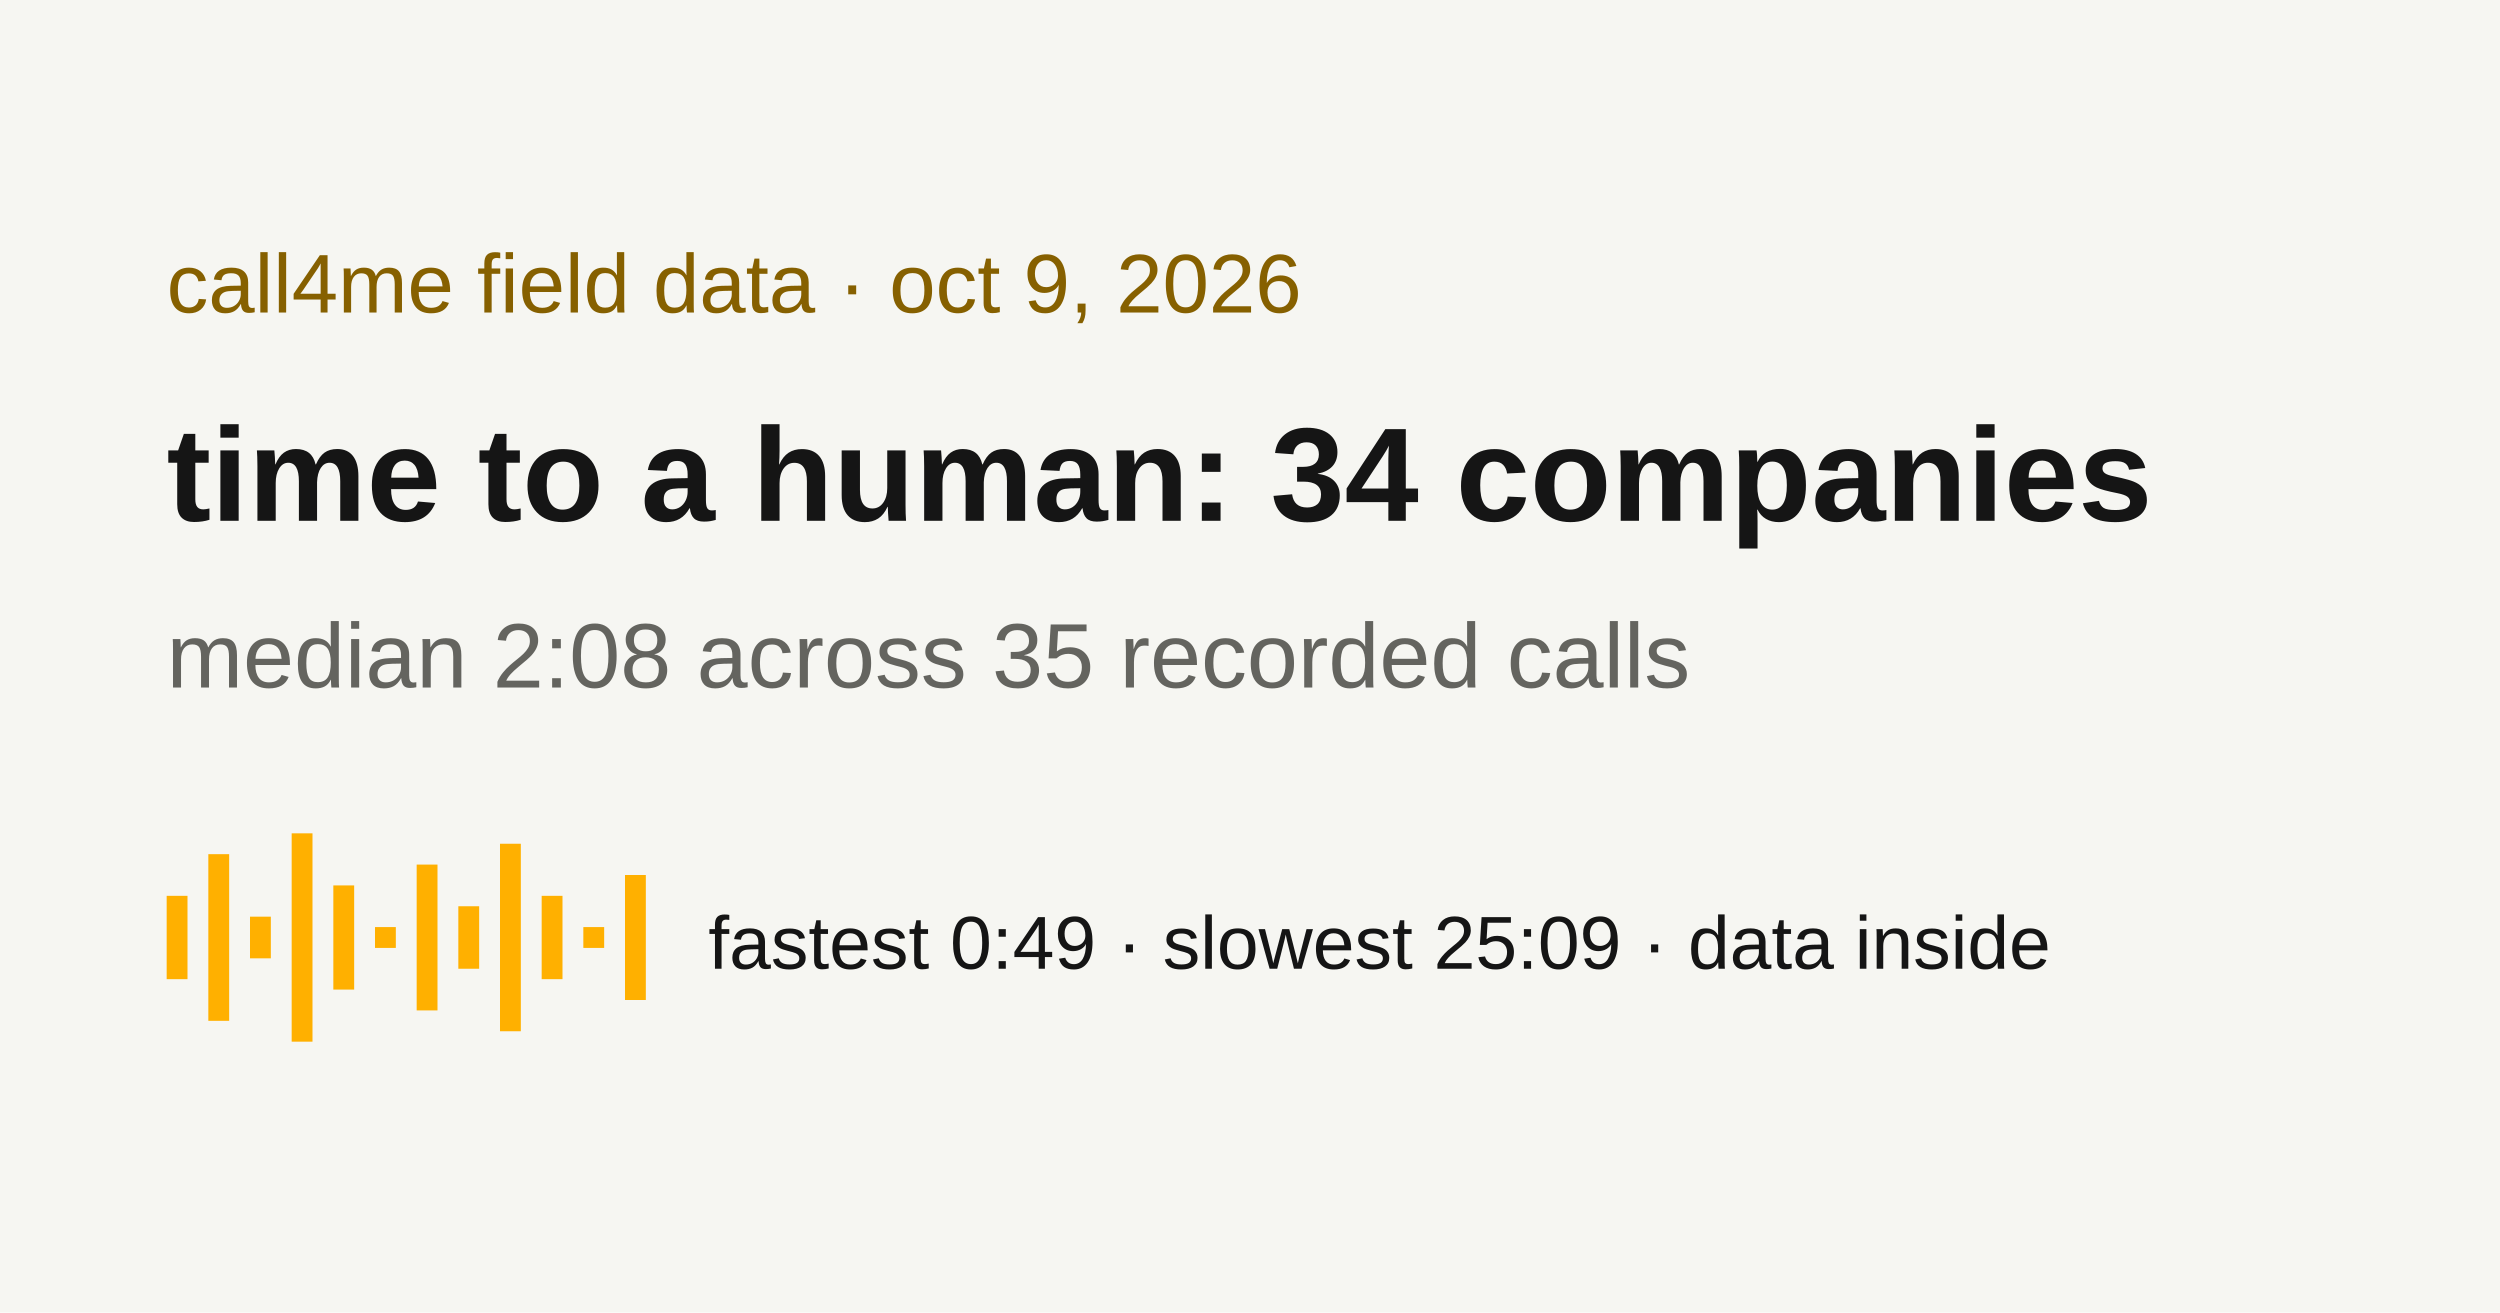
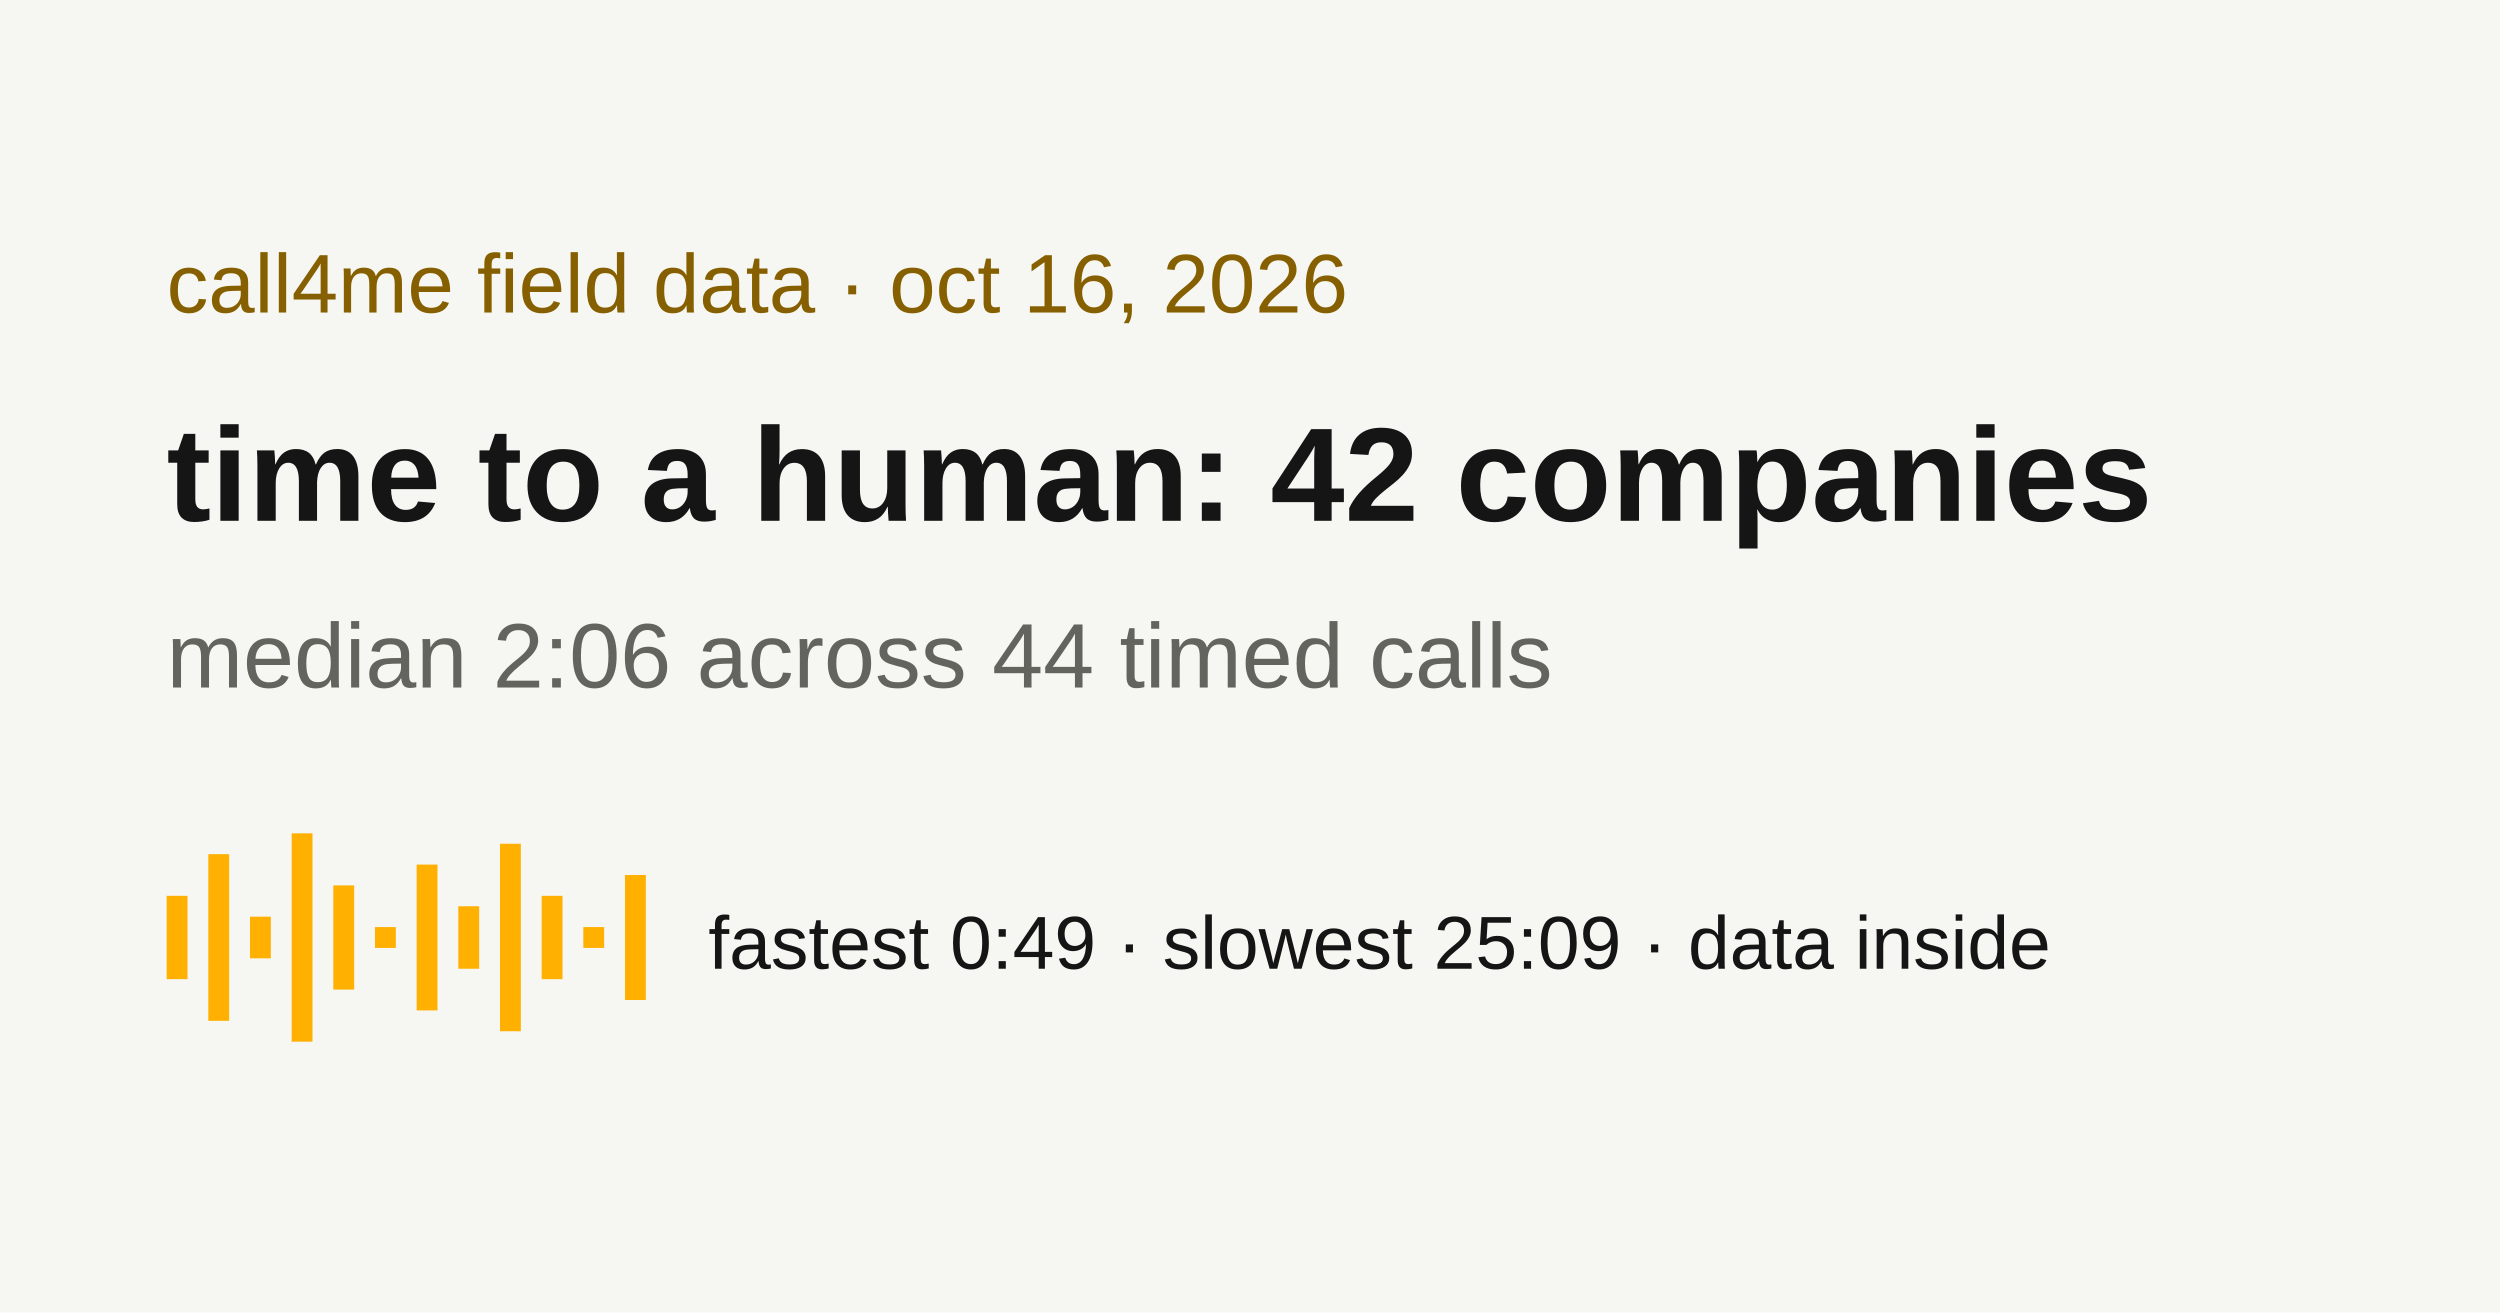
<svg xmlns="http://www.w3.org/2000/svg" width="1200" height="630" viewBox="0 0 1200 630">
  <rect width="1200" height="630" fill="#f6f6f2" />
-   <text x="80" y="150" font-family="Arial, Helvetica, sans-serif" fill="#866000" font-size="40">call4me field data · oct 9, 2026</text>
-   <text x="80" y="250" font-family="Arial, Helvetica, sans-serif" fill="#151515" font-weight="700" font-size="64">time to a human: 34 companies</text>
-   <text x="80" y="330" font-family="Arial, Helvetica, sans-serif" fill="#64645f" font-size="44">median 2:08 across 35 recorded calls</text>
+   <text x="80" y="150" font-family="Arial, Helvetica, sans-serif" fill="#866000" font-size="40">call4me field data · oct 16, 2026</text>
+   <text x="80" y="250" font-family="Arial, Helvetica, sans-serif" fill="#151515" font-weight="700" font-size="64">time to a human: 42 companies</text>
+   <text x="80" y="330" font-family="Arial, Helvetica, sans-serif" fill="#64645f" font-size="44">median 2:06 across 44 timed calls</text>
  <g fill="#ffb000">
    <rect x="80" y="430" width="10" height="40" />
    <rect x="100" y="410" width="10" height="80" />
    <rect x="120" y="440" width="10" height="20" />
    <rect x="140" y="400" width="10" height="100" />
    <rect x="160" y="425" width="10" height="50" />
    <rect x="180" y="445" width="10" height="10" />
    <rect x="200" y="415" width="10" height="70" />
    <rect x="220" y="435" width="10" height="30" />
    <rect x="240" y="405" width="10" height="90" />
    <rect x="260" y="430" width="10" height="40" />
    <rect x="280" y="445" width="10" height="10" />
    <rect x="300" y="420" width="10" height="60" />
  </g>
  <text x="340" y="465" font-family="Arial, Helvetica, sans-serif" fill="#151515" font-size="36">fastest 0:49 · slowest 25:09 · data inside</text>
</svg>
